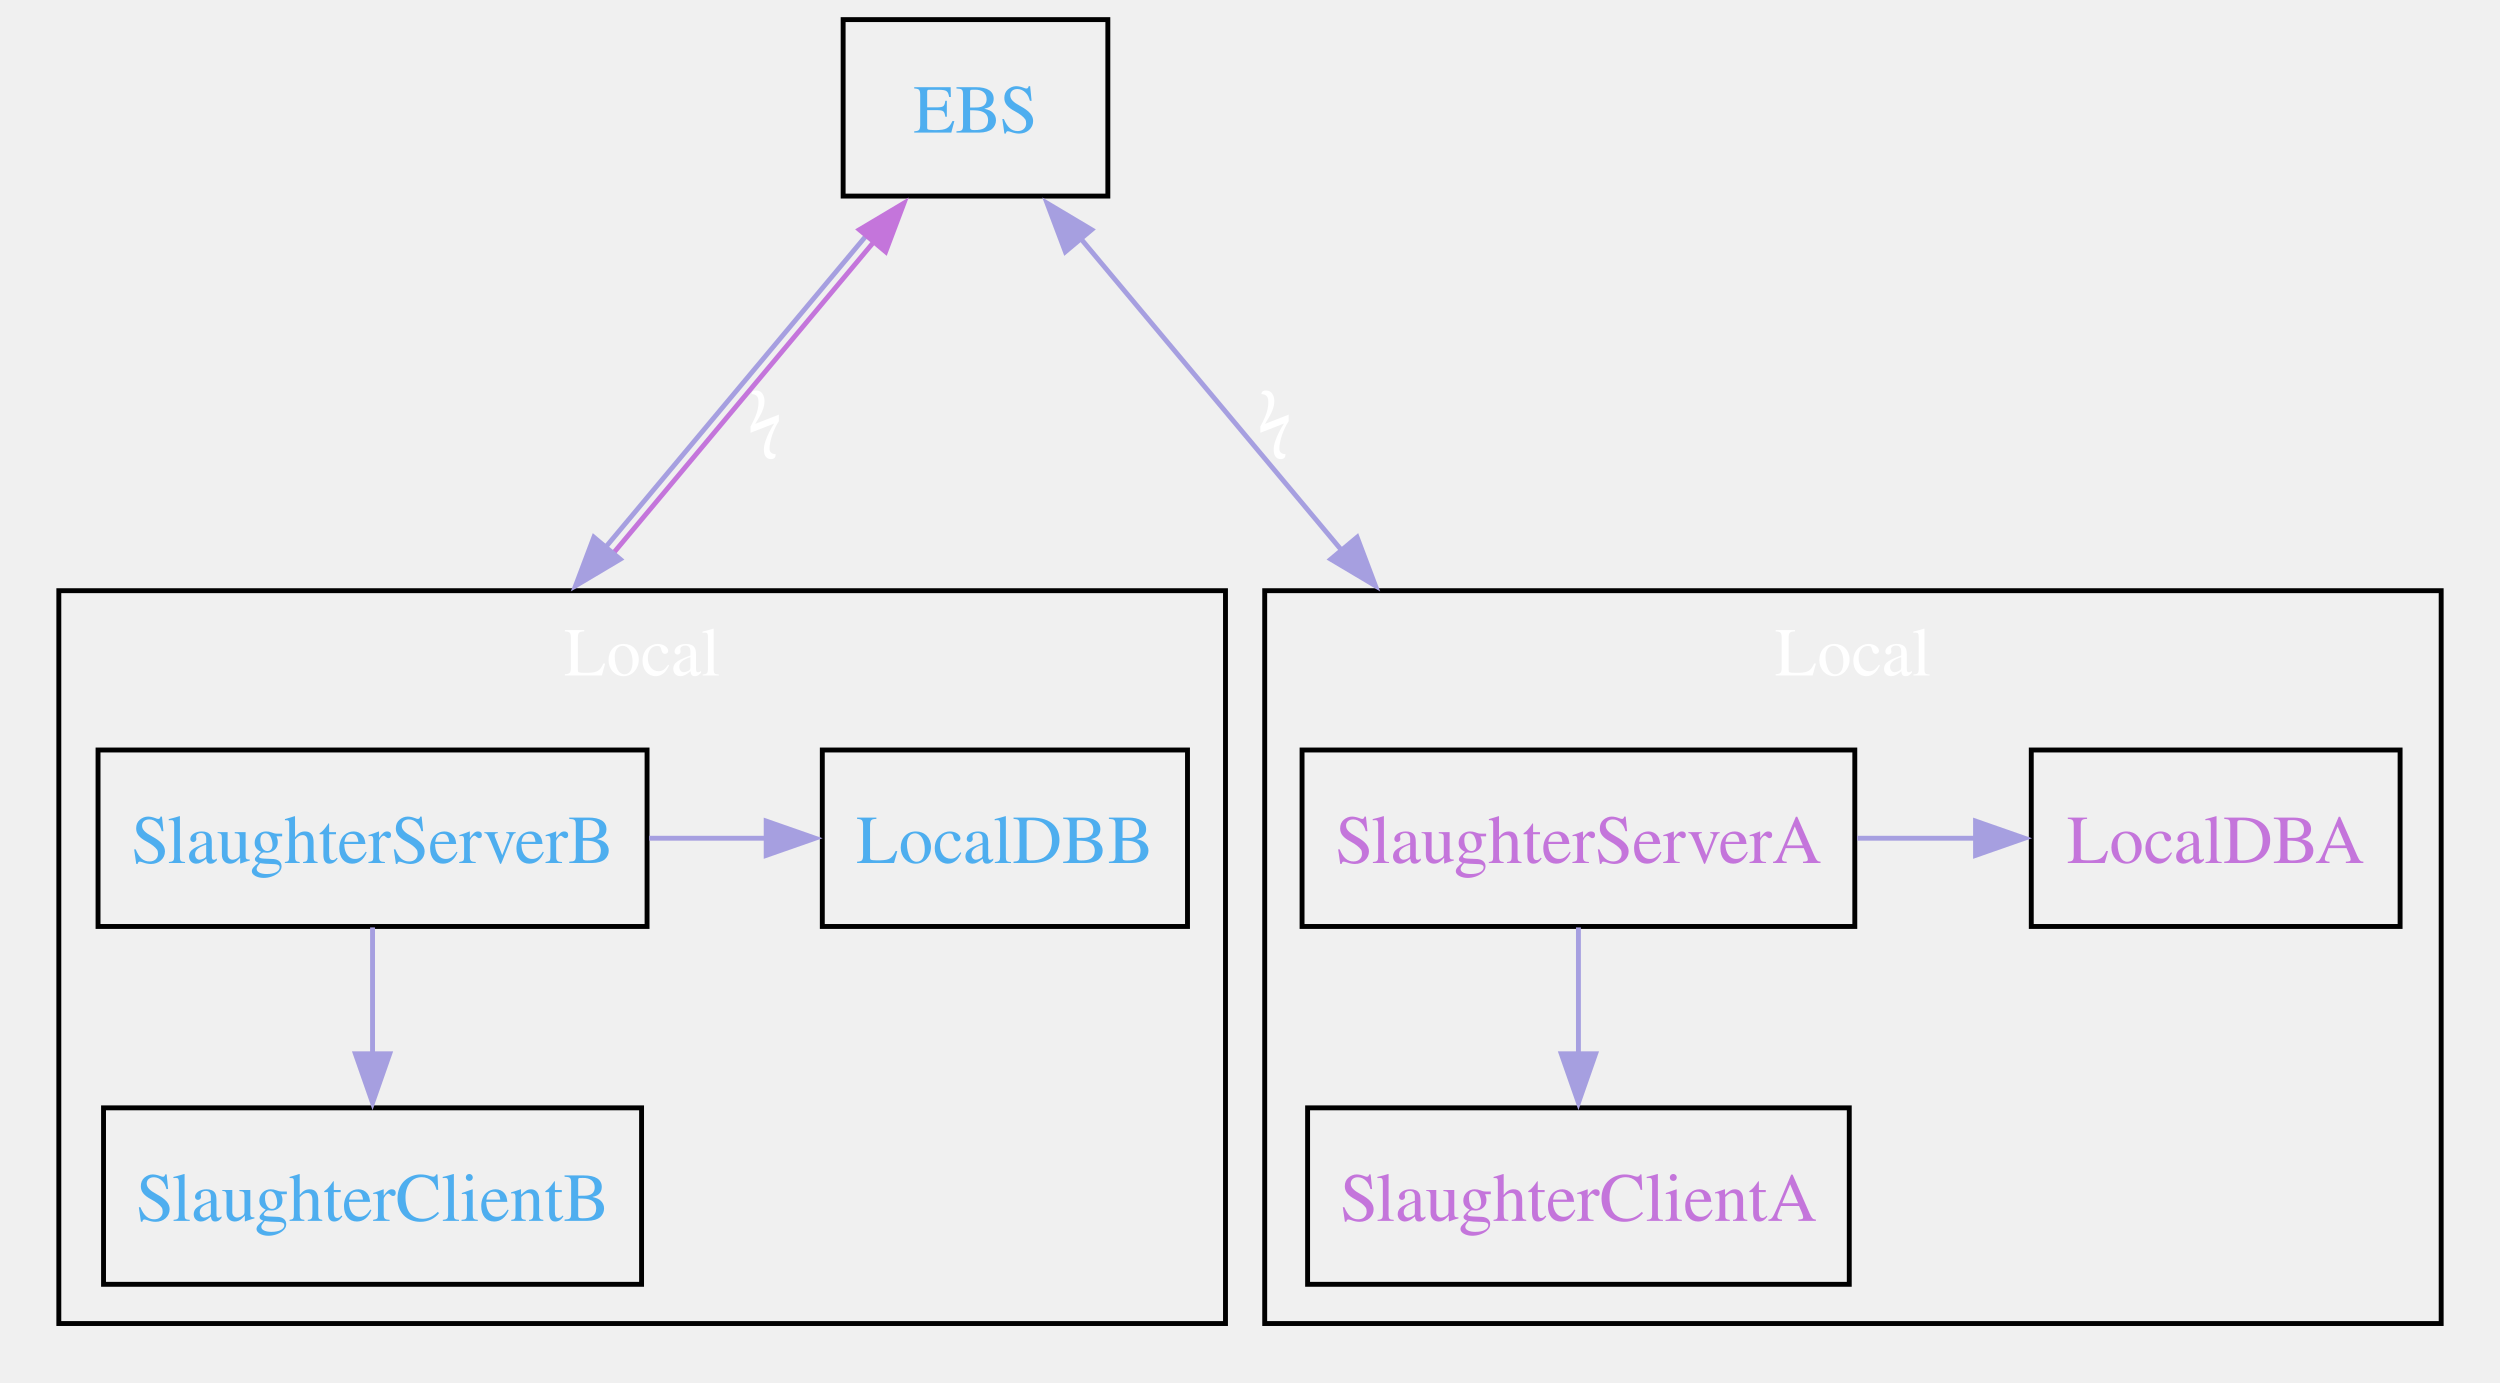
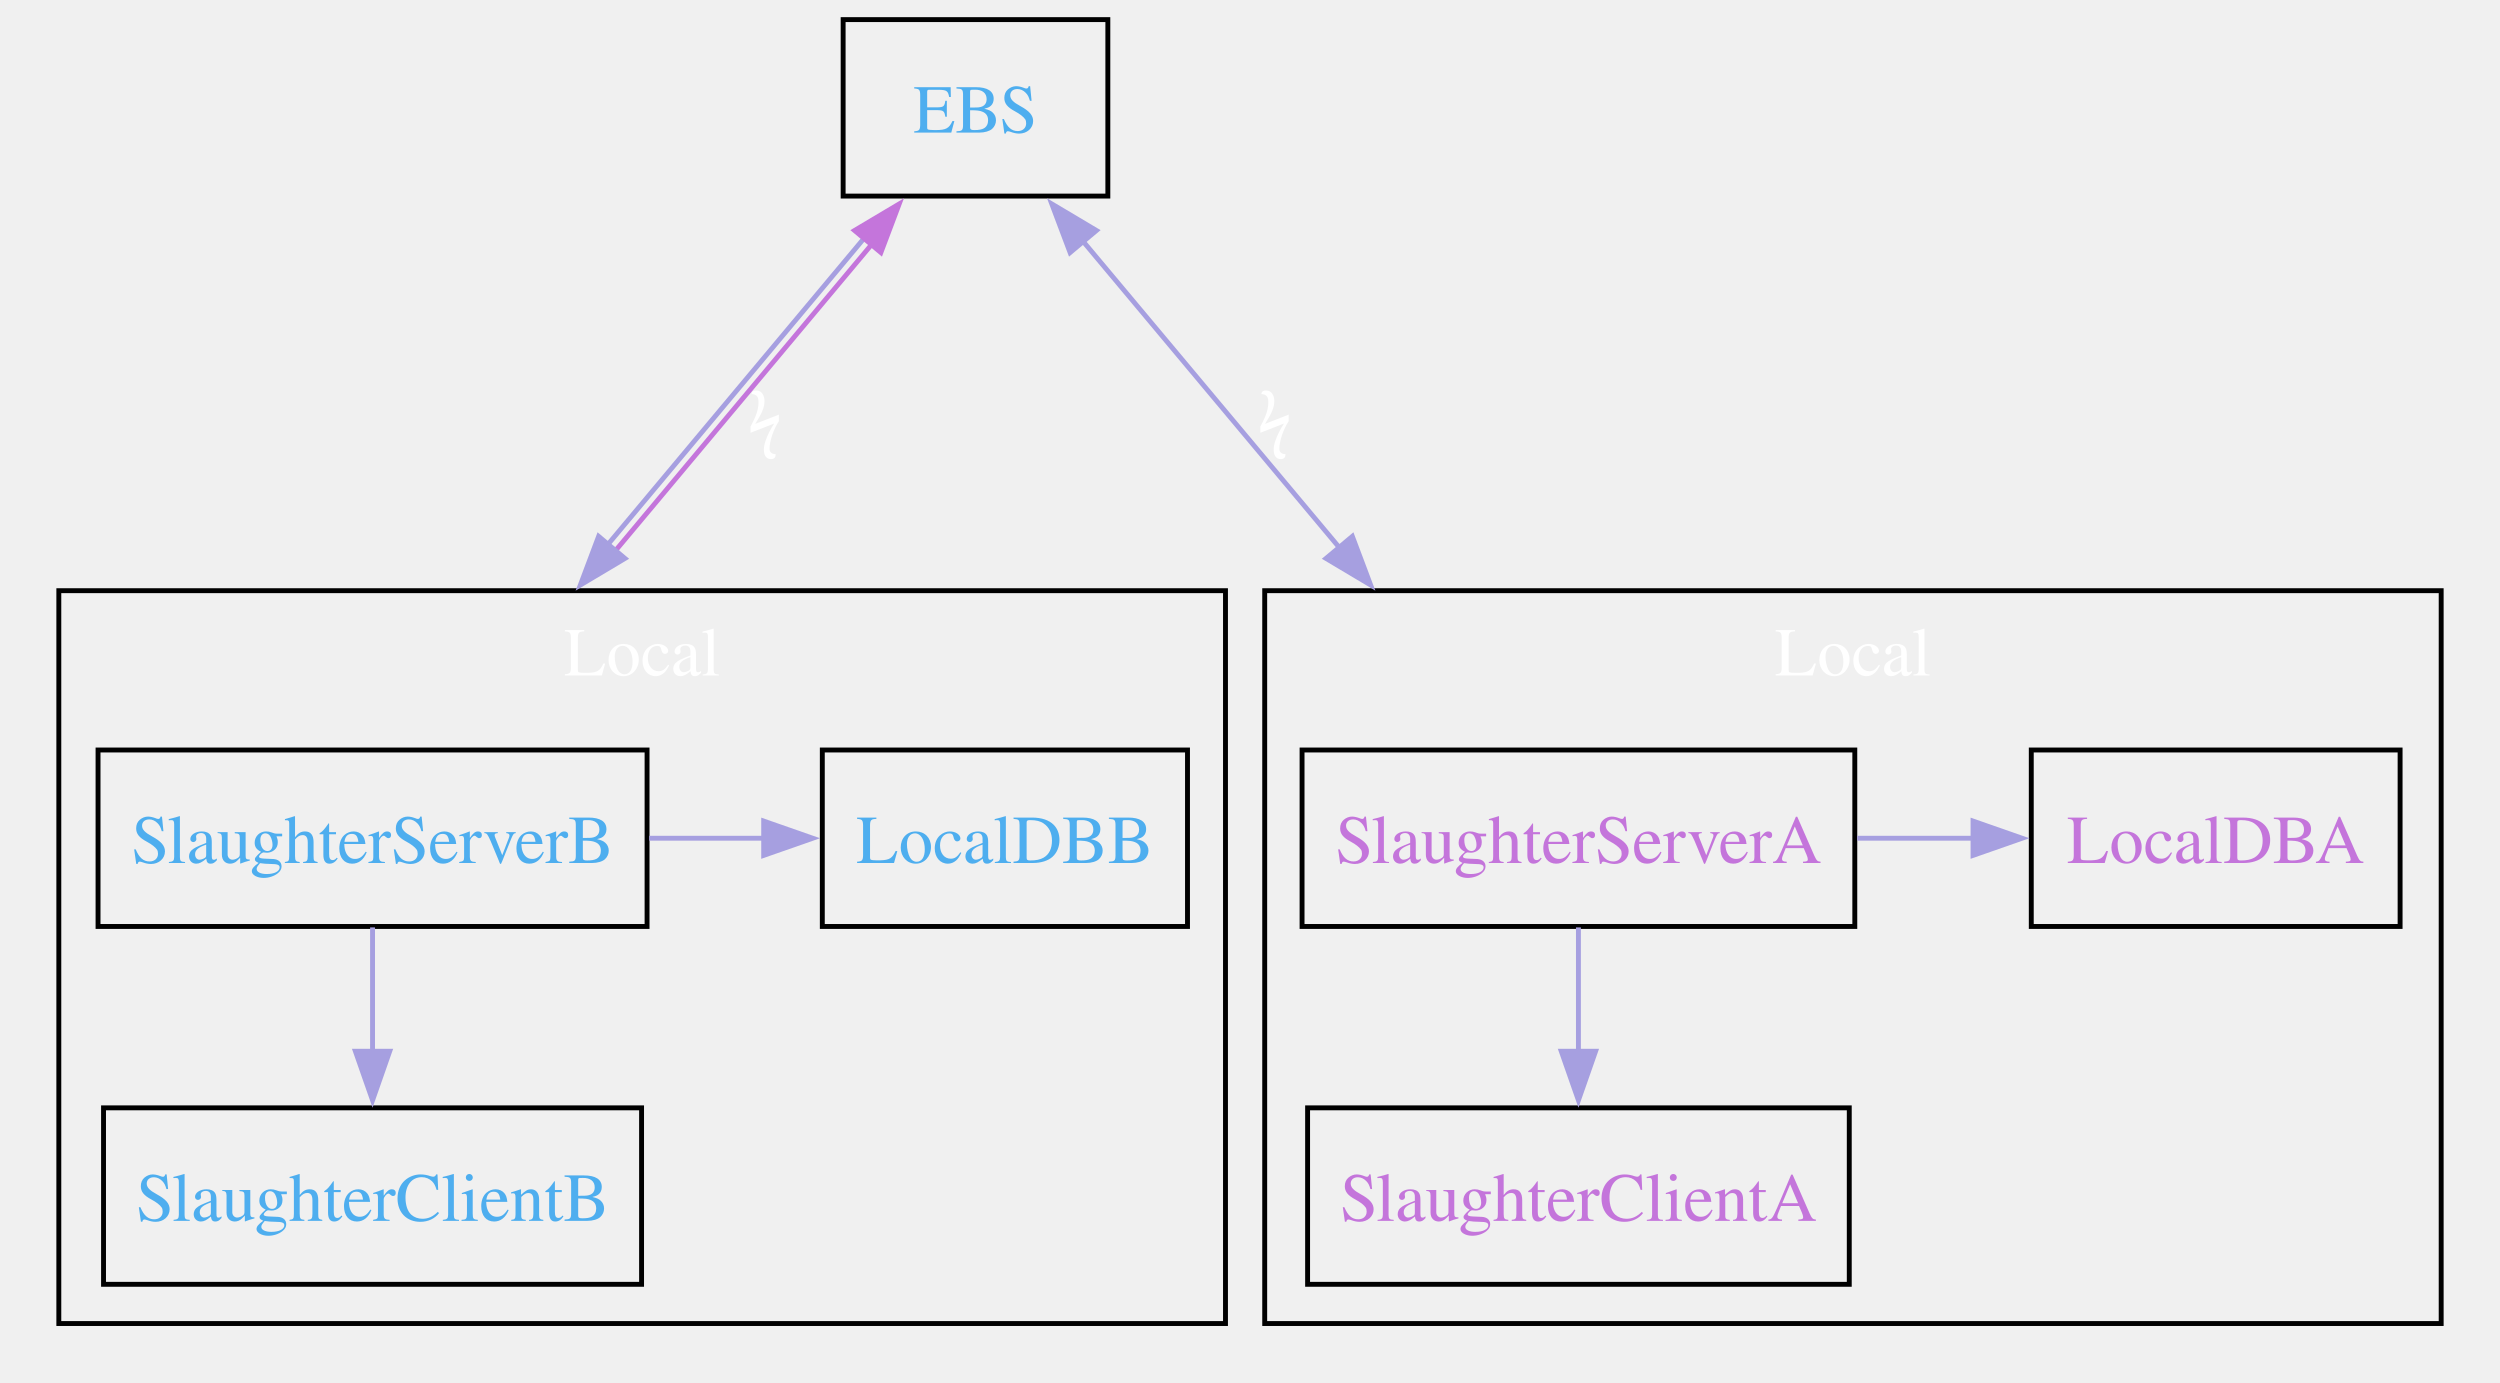
<svg xmlns="http://www.w3.org/2000/svg" width="510pt" height="282pt" viewBox="0.00 0.00 510.00 282.00">
  <g id="graph0" class="graph" transform="scale(1 1) rotate(0) translate(4 278)">
    <g id="clust1" class="cluster">
      <polygon fill="none" stroke="black" points="8,-8 8,-157.5 246,-157.5 246,-8 8,-8" />
      <text text-anchor="middle" x="127" y="-140.2" font-family="Times,serif" font-size="14.00" fill="white">Local</text>
    </g>
    <g id="clust3" class="cluster">
      <polygon fill="none" stroke="black" points="254,-8 254,-157.5 494,-157.5 494,-8 254,-8" />
      <text text-anchor="middle" x="374" y="-140.2" font-family="Times,serif" font-size="14.00" fill="white">Local</text>
    </g>
    <g id="node1" class="node">
      <polygon fill="none" stroke="black" points="128,-125 16,-125 16,-89 128,-89 128,-125" />
      <text text-anchor="middle" x="72" y="-101.95" font-family="Times,serif" font-size="14.00" fill="#4eaeef">SlaughterServerB</text>
    </g>
    <g id="node2" class="node">
      <polygon fill="none" stroke="black" points="238.25,-125 163.75,-125 163.75,-89 238.25,-89 238.25,-125" />
      <text text-anchor="middle" x="201" y="-101.95" font-family="Times,serif" font-size="14.00" fill="#4eaeef">LocalDBB</text>
    </g>
    <g id="edge1" class="edge">
-       <path fill="none" stroke="#a69fe0" d="M128.44,-107C136.43,-107 144.42,-107 152.41,-107" />
-       <polygon fill="#a69fe0" stroke="#a69fe0" points="152.3,-110.5 162.3,-107 152.3,-103.5 152.3,-110.5" />
+       <path fill="none" stroke="#a69fe0" d="M128.44,-107C136.25,-107 144.05,-107 151.86,-107" />
+       <polygon fill="#a69fe0" stroke="#a69fe0" points="151.79,-110.5 161.79,-107 151.79,-103.5 151.79,-110.5" />
    </g>
    <g id="node3" class="node">
      <polygon fill="none" stroke="black" points="126.88,-52 17.12,-52 17.12,-16 126.88,-16 126.88,-52" />
      <text text-anchor="middle" x="72" y="-28.95" font-family="Times,serif" font-size="14.00" fill="#4eaeef">SlaughterClientB</text>
    </g>
    <g id="edge2" class="edge">
-       <path fill="none" stroke="#a69fe0" d="M72,-88.81C72,-81.05 72,-71.68 72,-62.95" />
-       <polygon fill="#a69fe0" stroke="#a69fe0" points="75.5,-63.03 72,-53.03 68.5,-63.03 75.5,-63.03" />
+       <path fill="none" stroke="#a69fe0" d="M72,-88.81C72,-81.23 72,-72.1 72,-63.54" />
+       <polygon fill="#a69fe0" stroke="#a69fe0" points="75.5,-63.54 72,-53.54 68.5,-63.54 75.5,-63.54" />
    </g>
    <g id="node4" class="node">
      <polygon fill="none" stroke="black" points="374.38,-125 261.62,-125 261.62,-89 374.38,-89 374.38,-125" />
      <text text-anchor="middle" x="318" y="-101.95" font-family="Times,serif" font-size="14.00" fill="#c475db">SlaughterServerA</text>
    </g>
    <g id="node5" class="node">
      <polygon fill="none" stroke="black" points="485.62,-125 410.38,-125 410.38,-89 485.62,-89 485.62,-125" />
      <text text-anchor="middle" x="448" y="-101.95" font-family="Times,serif" font-size="14.00" fill="#c475db">LocalDBA</text>
    </g>
    <g id="edge3" class="edge">
-       <path fill="none" stroke="#a69fe0" d="M374.88,-107C382.93,-107 390.98,-107 399.03,-107" />
-       <polygon fill="#a69fe0" stroke="#a69fe0" points="399.01,-110.5 409.01,-107 399.01,-103.5 399.01,-110.5" />
+       <path fill="none" stroke="#a69fe0" d="M374.88,-107C382.84,-107 390.8,-107 398.76,-107" />
+       <polygon fill="#a69fe0" stroke="#a69fe0" points="398.5,-110.5 408.5,-107 398.5,-103.5 398.5,-110.5" />
    </g>
    <g id="node6" class="node">
      <polygon fill="none" stroke="black" points="373.25,-52 262.75,-52 262.75,-16 373.25,-16 373.25,-52" />
      <text text-anchor="middle" x="318" y="-28.95" font-family="Times,serif" font-size="14.00" fill="#c475db">SlaughterClientA</text>
    </g>
    <g id="edge4" class="edge">
-       <path fill="none" stroke="#a69fe0" d="M318,-88.81C318,-81.05 318,-71.68 318,-62.95" />
-       <polygon fill="#a69fe0" stroke="#a69fe0" points="321.5,-63.03 318,-53.03 314.5,-63.03 321.5,-63.03" />
+       <path fill="none" stroke="#a69fe0" d="M318,-88.81C318,-81.23 318,-72.1 318,-63.54" />
+       <polygon fill="#a69fe0" stroke="#a69fe0" points="321.5,-63.54 318,-53.54 314.5,-63.54 321.5,-63.54" />
    </g>
    <g id="node7" class="node">
      <polygon fill="none" stroke="black" points="222,-274 168,-274 168,-238 222,-238 222,-274" />
      <text text-anchor="middle" x="195" y="-250.95" font-family="Times,serif" font-size="14.00" fill="#4eaeef">EBS</text>
    </g>
    <g id="edge6" class="edge">
-       <path fill="none" stroke="#a69fe0" d="M172.74,-229.96C158.06,-212.41 138.01,-188.45 119.61,-166.45" />
-       <path fill="none" stroke="#c475db" d="M174.27,-228.67C159.6,-211.13 139.55,-187.17 121.14,-165.17" />
-       <polygon fill="#c475db" stroke="#c475db" points="171.31,-231.14 180.41,-236.56 176.67,-226.64 171.31,-231.14" />
-       <polygon fill="#a69fe0" stroke="#a69fe0" points="122.52,-163.92 113.41,-158.5 117.15,-168.41 122.52,-163.92" />
+       <path fill="none" stroke="#a69fe0" d="M172.42,-229.57C157.82,-212.13 138.02,-188.46 119.81,-166.69" />
+       <path fill="none" stroke="#c475db" d="M173.95,-228.29C159.36,-210.84 139.56,-187.18 121.34,-165.41" />
+       <polygon fill="#c475db" stroke="#c475db" points="170.33,-230.98 179.44,-236.4 175.7,-226.48 170.33,-230.98" />
+       <polygon fill="#a69fe0" stroke="#a69fe0" points="123.49,-164.08 114.39,-158.66 118.12,-168.58 123.49,-164.08" />
      <text text-anchor="middle" x="152" y="-187.7" font-family="Times,serif" font-size="14.00" fill="white">ϟ</text>
    </g>
    <g id="edge5" class="edge">
-       <path fill="none" stroke="#a69fe0" d="M216.49,-229.31C231.17,-211.77 251.22,-187.81 269.63,-165.81" />
-       <polygon fill="#a69fe0" stroke="#a69fe0" points="213.33,-226.64 209.59,-236.56 218.69,-231.14 213.33,-226.64" />
-       <polygon fill="#a69fe0" stroke="#a69fe0" points="272.85,-168.41 276.59,-158.5 267.48,-163.92 272.85,-168.41" />
+       <path fill="none" stroke="#a69fe0" d="M216.81,-228.93C231.41,-211.48 251.21,-187.82 269.43,-166.05" />
+       <polygon fill="#a69fe0" stroke="#a69fe0" points="214.3,-226.48 210.56,-236.4 219.67,-230.98 214.3,-226.48" />
+       <polygon fill="#a69fe0" stroke="#a69fe0" points="271.88,-168.58 275.61,-158.66 266.51,-164.08 271.88,-168.58" />
      <text text-anchor="middle" x="256" y="-187.7" font-family="Times,serif" font-size="14.00" fill="white">ϟ</text>
    </g>
  </g>
</svg>
